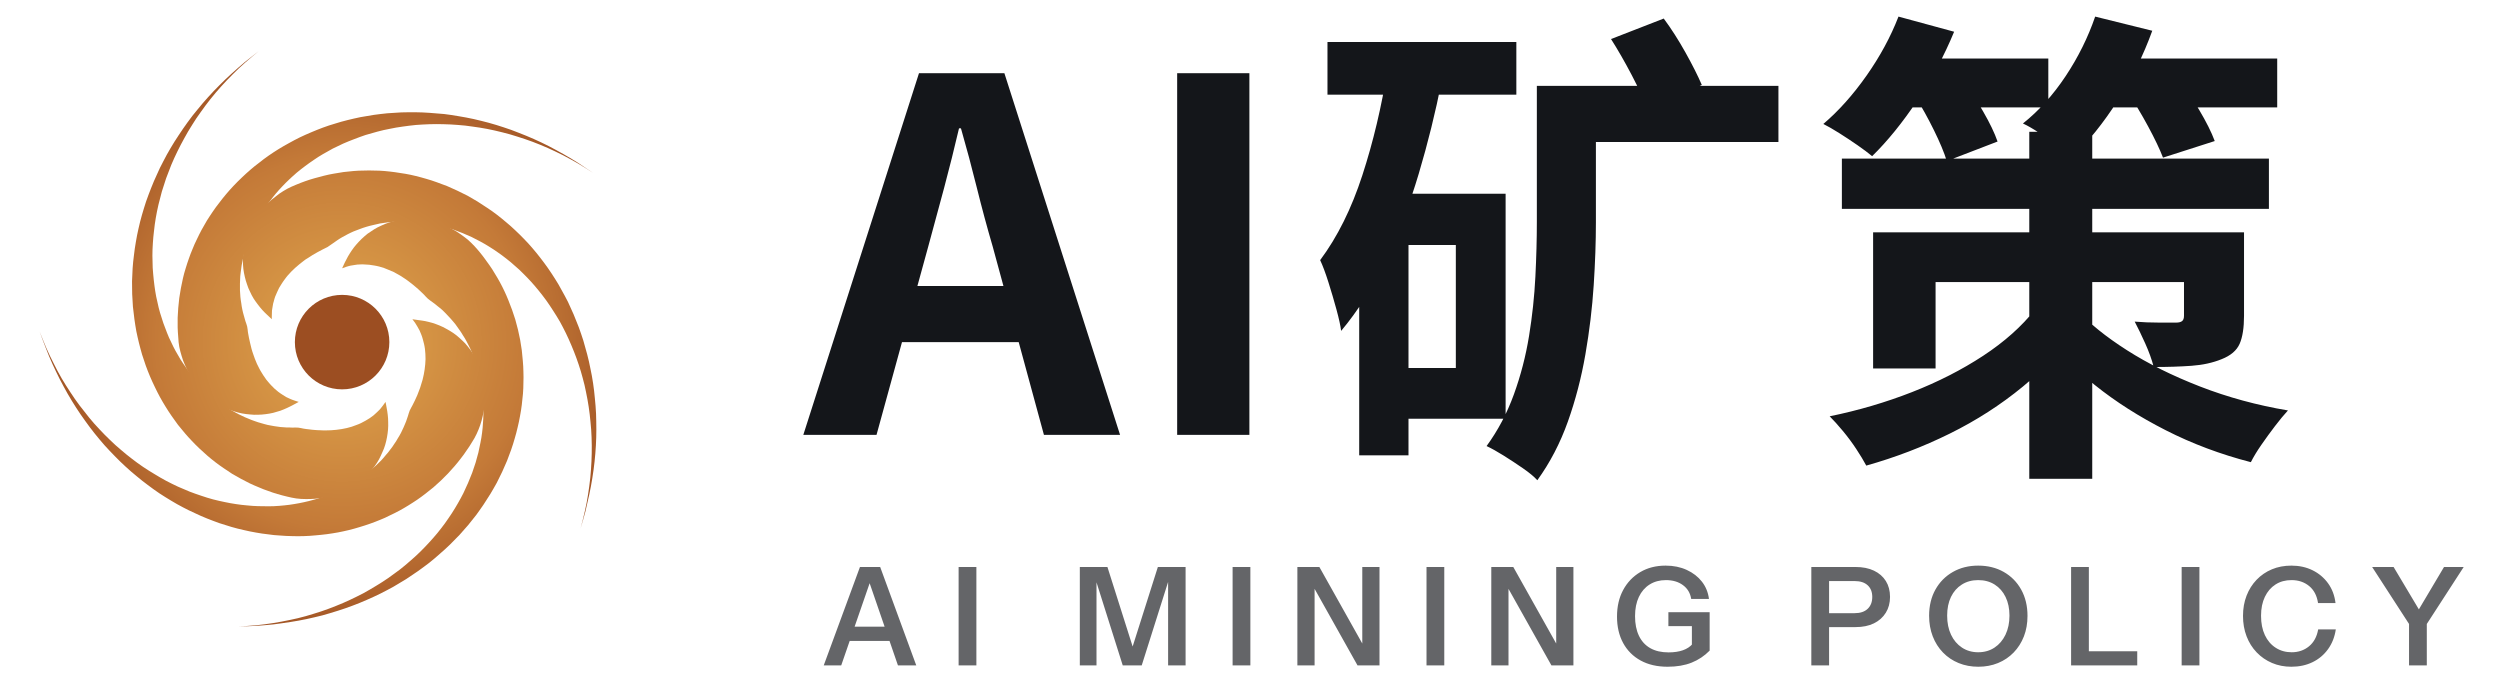
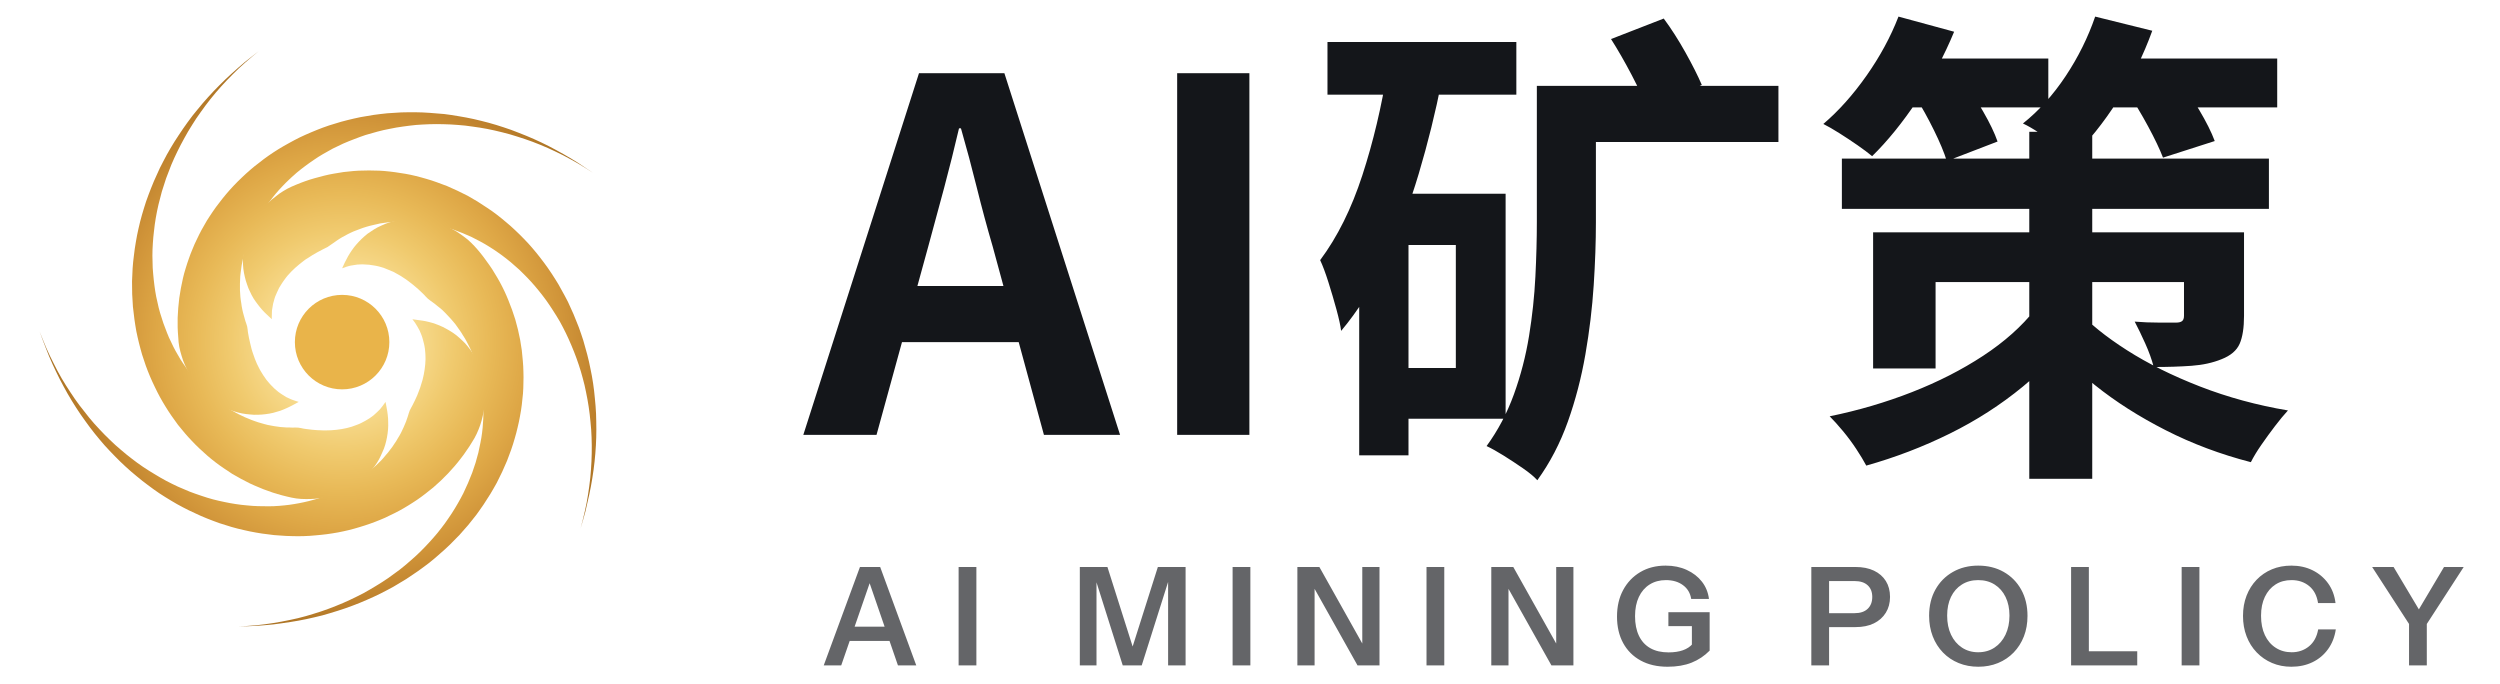
<svg xmlns="http://www.w3.org/2000/svg" viewBox="0 0 204.9 56">
  <defs>
    <radialGradient id="fm" gradientUnits="userSpaceOnUse" cx="24" cy="24" r="21">
-       <stop offset="0" stop-color="#E2A84E" />
-       <stop offset=".6" stop-color="#C47A38" />
-       <stop offset="1" stop-color="#9C4E22" />
+       <stop offset="0" stop-color="#FFF4D2" />
+       <stop offset="0.12" stop-color="#FCE8AE" />
+       <stop offset="0.24" stop-color="#F7DA8C" />
+       <stop offset="0.36" stop-color="#F0CA6E" />
+       <stop offset="0.48" stop-color="#E8B957" />
+       <stop offset="0.6" stop-color="#DEA746" />
+       <stop offset="0.72" stop-color="#D09439" />
+       <stop offset="0.84" stop-color="#BE812D" />
+       <stop offset="1" stop-color="#A06A1E" />
    </radialGradient>
  </defs>
  <g transform="translate(-1 -1) scale(1.21)">
    <path d="M24.00 19.00 C24.05 18.98 24.18 18.93 24.28 18.90 C24.38 18.87 24.47 18.84 24.57 18.82 C24.67 18.80 24.78 18.78 24.88 18.77 C24.98 18.75 25.09 18.74 25.19 18.74 C25.30 18.73 25.41 18.73 25.52 18.74 C25.62 18.74 25.73 18.75 25.84 18.76 C25.95 18.77 26.06 18.79 26.17 18.81 C26.28 18.83 26.40 18.85 26.51 18.88 C26.62 18.91 26.73 18.95 26.84 18.98 C26.95 19.02 27.05 19.06 27.16 19.11 C27.27 19.15 27.38 19.20 27.49 19.25 C27.59 19.31 27.70 19.36 27.80 19.42 C27.91 19.48 28.01 19.54 28.11 19.61 C28.21 19.68 28.32 19.74 28.42 19.82 C28.52 19.89 28.61 19.96 28.71 20.04 C28.81 20.12 28.90 20.19 29.00 20.28 C29.09 20.36 29.19 20.44 29.28 20.53 C29.37 20.62 29.46 20.70 29.55 20.79 C29.64 20.88 29.72 20.99 29.82 21.07 C29.92 21.16 30.03 21.22 30.13 21.30 C30.24 21.38 30.35 21.46 30.45 21.55 C30.56 21.63 30.66 21.72 30.77 21.81 C30.87 21.91 30.97 22.00 31.07 22.11 C31.17 22.21 31.27 22.32 31.37 22.43 C31.47 22.54 31.56 22.65 31.66 22.77 C31.75 22.89 31.84 23.02 31.93 23.15 C32.02 23.27 32.11 23.41 32.19 23.55 C32.28 23.68 32.36 23.82 32.44 23.97 C32.52 24.12 32.59 24.27 32.67 24.42 C32.74 24.58 32.81 24.73 32.87 24.90 C32.94 25.06 33.00 25.23 33.05 25.40 C33.11 25.57 33.16 25.74 33.21 25.92 C33.26 26.10 33.31 26.28 33.34 26.47 C33.38 26.65 33.42 26.84 33.45 27.03 C33.48 27.22 33.50 27.42 33.52 27.62 C33.54 27.82 33.56 28.02 33.56 28.23 C33.57 28.43 33.58 28.64 33.57 28.85 C33.57 29.06 33.56 29.27 33.54 29.49 C33.53 29.70 33.51 29.92 33.48 30.14 C33.45 30.36 33.42 30.58 33.37 30.81 C33.33 31.03 33.28 31.26 33.23 31.48 C33.17 31.71 33.11 31.94 33.04 32.17 C32.97 32.39 32.89 32.62 32.81 32.85 C32.72 33.08 32.63 33.31 32.53 33.54 C32.43 33.77 32.32 34.01 32.21 34.24 C32.09 34.47 31.97 34.70 31.84 34.92 C31.71 35.15 31.57 35.38 31.42 35.61 C31.27 35.83 31.12 36.06 30.96 36.28 C30.79 36.51 30.62 36.73 30.44 36.95 C30.26 37.17 30.07 37.38 29.87 37.60 C29.68 37.81 29.47 38.02 29.26 38.23 C29.05 38.44 28.82 38.64 28.59 38.84 C28.36 39.04 28.13 39.24 27.88 39.43 C27.63 39.62 27.38 39.80 27.11 39.99 C26.85 40.17 26.58 40.34 26.30 40.51 C26.02 40.68 25.73 40.85 25.44 41.01 C25.14 41.16 24.84 41.32 24.53 41.46 C24.22 41.61 23.90 41.74 23.58 41.87 C23.25 42.00 22.92 42.13 22.58 42.24 C22.24 42.35 21.89 42.46 21.54 42.56 C21.18 42.66 20.82 42.75 20.46 42.82 C20.09 42.90 19.71 42.97 19.33 43.03 C18.96 43.09 18.57 43.14 18.18 43.18 C17.79 43.22 17.19 43.25 16.99 43.26 L16.99 43.26 C17.19 43.26 17.79 43.24 18.18 43.22 C18.57 43.19 18.96 43.16 19.35 43.12 C19.73 43.07 20.11 43.02 20.48 42.96 C20.86 42.90 21.23 42.84 21.59 42.76 C21.95 42.68 22.31 42.60 22.66 42.51 C23.01 42.41 23.36 42.31 23.70 42.20 C24.04 42.09 24.38 41.98 24.71 41.85 C25.03 41.73 25.36 41.60 25.67 41.46 C25.99 41.32 26.30 41.18 26.60 41.03 C26.90 40.88 27.20 40.72 27.49 40.56 C27.78 40.39 28.06 40.22 28.34 40.05 C28.61 39.87 28.88 39.69 29.14 39.51 C29.41 39.32 29.66 39.13 29.91 38.94 C30.16 38.74 30.40 38.54 30.63 38.33 C30.87 38.13 31.09 37.92 31.31 37.71 C31.53 37.49 31.74 37.28 31.95 37.06 C32.15 36.84 32.35 36.61 32.54 36.39 C32.73 36.16 32.91 35.93 33.09 35.70 C33.26 35.46 33.43 35.23 33.59 34.99 C33.75 34.75 33.90 34.51 34.05 34.27 C34.20 34.03 34.33 33.78 34.47 33.54 C34.60 33.29 34.72 33.04 34.84 32.79 C34.95 32.54 35.06 32.29 35.17 32.04 C35.27 31.79 35.36 31.54 35.45 31.29 C35.54 31.03 35.62 30.78 35.69 30.53 C35.77 30.27 35.83 30.02 35.89 29.77 C35.95 29.51 36.01 29.26 36.05 29.01 C36.10 28.75 36.14 28.50 36.17 28.25 C36.20 28.00 36.23 27.74 36.25 27.49 C36.27 27.24 36.28 26.99 36.28 26.75 C36.29 26.50 36.29 26.25 36.28 26.01 C36.28 25.76 36.26 25.52 36.24 25.27 C36.22 25.03 36.20 24.79 36.17 24.55 C36.14 24.32 36.10 24.08 36.06 23.85 C36.01 23.61 35.96 23.38 35.91 23.15 C35.85 22.92 35.79 22.70 35.73 22.47 C35.66 22.25 35.59 22.03 35.51 21.81 C35.43 21.59 35.35 21.38 35.26 21.16 C35.18 20.95 35.08 20.74 34.99 20.54 C34.89 20.33 34.79 20.13 34.68 19.93 C34.57 19.73 34.46 19.54 34.34 19.35 C34.23 19.16 34.11 18.97 33.98 18.79 C33.85 18.60 33.72 18.43 33.59 18.25 C33.46 18.08 33.32 17.90 33.18 17.74 C33.03 17.57 32.89 17.41 32.73 17.26 C32.58 17.11 32.41 16.97 32.24 16.85 C32.07 16.72 31.89 16.60 31.72 16.49 C31.54 16.38 31.35 16.29 31.17 16.20 C30.98 16.11 30.79 16.03 30.60 15.96 C30.41 15.90 30.21 15.84 30.02 15.79 C29.83 15.75 29.63 15.71 29.43 15.69 C29.24 15.66 29.04 15.65 28.85 15.65 C28.65 15.64 28.46 15.65 28.27 15.67 C28.08 15.69 27.89 15.72 27.71 15.76 C27.52 15.80 27.34 15.85 27.17 15.90 C26.99 15.96 26.82 16.03 26.65 16.11 C26.48 16.18 26.32 16.27 26.17 16.36 C26.01 16.46 25.87 16.56 25.72 16.66 C25.58 16.77 25.45 16.89 25.32 17.01 C25.20 17.13 25.08 17.25 24.97 17.38 C24.86 17.51 24.75 17.64 24.66 17.78 C24.56 17.92 24.48 18.06 24.40 18.19 C24.32 18.33 24.25 18.48 24.18 18.61 C24.12 18.75 24.03 18.94 24.00 19.00 Z" fill="url(#fm)" />
    <path d="M28.76 22.45 C28.79 22.49 28.88 22.61 28.94 22.69 C28.99 22.77 29.05 22.86 29.10 22.95 C29.15 23.03 29.20 23.12 29.25 23.22 C29.29 23.31 29.33 23.41 29.37 23.51 C29.41 23.61 29.44 23.71 29.47 23.82 C29.50 23.92 29.53 24.03 29.55 24.13 C29.58 24.24 29.59 24.35 29.61 24.46 C29.62 24.57 29.63 24.69 29.64 24.80 C29.65 24.92 29.65 25.03 29.65 25.15 C29.65 25.26 29.64 25.38 29.63 25.50 C29.62 25.61 29.61 25.73 29.59 25.85 C29.57 25.97 29.55 26.08 29.53 26.20 C29.50 26.32 29.48 26.44 29.45 26.55 C29.42 26.67 29.38 26.79 29.34 26.91 C29.31 27.02 29.27 27.14 29.22 27.26 C29.18 27.37 29.13 27.49 29.09 27.60 C29.04 27.72 28.99 27.83 28.93 27.95 C28.88 28.06 28.82 28.18 28.76 28.29 C28.71 28.40 28.63 28.51 28.58 28.63 C28.53 28.75 28.50 28.87 28.46 29.00 C28.42 29.12 28.38 29.25 28.33 29.38 C28.28 29.50 28.23 29.63 28.17 29.76 C28.11 29.89 28.05 30.01 27.99 30.14 C27.92 30.27 27.85 30.40 27.77 30.52 C27.70 30.65 27.62 30.78 27.53 30.90 C27.45 31.03 27.36 31.16 27.26 31.28 C27.17 31.41 27.07 31.53 26.96 31.65 C26.86 31.78 26.75 31.90 26.64 32.02 C26.52 32.14 26.40 32.25 26.28 32.37 C26.15 32.49 26.02 32.60 25.89 32.71 C25.75 32.83 25.61 32.94 25.47 33.04 C25.33 33.15 25.18 33.25 25.02 33.35 C24.87 33.46 24.71 33.55 24.54 33.65 C24.38 33.74 24.21 33.84 24.04 33.92 C23.86 34.01 23.68 34.10 23.50 34.18 C23.32 34.26 23.13 34.33 22.94 34.40 C22.74 34.47 22.55 34.54 22.35 34.60 C22.14 34.66 21.94 34.72 21.73 34.77 C21.52 34.82 21.31 34.87 21.09 34.91 C20.87 34.95 20.65 34.99 20.42 35.02 C20.20 35.05 19.97 35.07 19.74 35.09 C19.50 35.11 19.27 35.12 19.03 35.12 C18.79 35.12 18.55 35.12 18.30 35.11 C18.06 35.10 17.81 35.09 17.56 35.06 C17.31 35.04 17.06 35.01 16.80 34.97 C16.55 34.93 16.29 34.89 16.03 34.83 C15.78 34.78 15.52 34.72 15.25 34.65 C14.99 34.58 14.73 34.50 14.47 34.41 C14.20 34.32 13.94 34.23 13.68 34.13 C13.41 34.02 13.15 33.91 12.88 33.79 C12.62 33.67 12.36 33.54 12.09 33.40 C11.83 33.26 11.57 33.11 11.31 32.95 C11.05 32.80 10.79 32.63 10.53 32.46 C10.27 32.28 10.01 32.10 9.76 31.90 C9.51 31.71 9.25 31.50 9.01 31.29 C8.76 31.08 8.51 30.86 8.27 30.62 C8.03 30.39 7.79 30.15 7.56 29.90 C7.32 29.65 7.09 29.39 6.87 29.12 C6.65 28.85 6.43 28.57 6.21 28.28 C6.00 28.00 5.79 27.70 5.59 27.39 C5.39 27.09 5.19 26.77 5.00 26.45 C4.81 26.12 4.63 25.79 4.46 25.44 C4.28 25.10 4.12 24.75 3.96 24.39 C3.80 24.03 3.59 23.47 3.51 23.28 L3.51 23.28 C3.58 23.47 3.78 24.04 3.93 24.40 C4.07 24.77 4.22 25.13 4.38 25.48 C4.54 25.83 4.71 26.18 4.88 26.52 C5.05 26.85 5.23 27.18 5.41 27.50 C5.60 27.83 5.79 28.14 5.99 28.45 C6.18 28.75 6.39 29.05 6.60 29.34 C6.80 29.63 7.02 29.91 7.24 30.19 C7.46 30.46 7.68 30.73 7.91 30.99 C8.14 31.24 8.37 31.49 8.61 31.73 C8.85 31.98 9.09 32.21 9.33 32.43 C9.58 32.66 9.83 32.88 10.08 33.08 C10.33 33.29 10.58 33.49 10.84 33.68 C11.10 33.88 11.36 34.06 11.62 34.24 C11.88 34.41 12.15 34.58 12.42 34.74 C12.68 34.90 12.95 35.05 13.22 35.19 C13.49 35.33 13.76 35.47 14.04 35.59 C14.31 35.72 14.58 35.84 14.86 35.95 C15.13 36.06 15.41 36.16 15.68 36.26 C15.96 36.35 16.24 36.44 16.51 36.52 C16.79 36.60 17.06 36.67 17.34 36.73 C17.62 36.80 17.89 36.85 18.17 36.90 C18.44 36.95 18.71 36.99 18.99 37.02 C19.26 37.06 19.53 37.09 19.80 37.10 C20.07 37.12 20.34 37.14 20.61 37.14 C20.88 37.15 21.14 37.15 21.41 37.14 C21.67 37.13 21.93 37.12 22.19 37.09 C22.45 37.07 22.71 37.04 22.96 37.01 C23.22 36.98 23.47 36.93 23.72 36.89 C23.97 36.84 24.22 36.79 24.46 36.73 C24.71 36.67 24.95 36.60 25.18 36.53 C25.42 36.46 25.66 36.38 25.89 36.30 C26.12 36.22 26.35 36.13 26.57 36.04 C26.80 35.95 27.02 35.85 27.23 35.74 C27.45 35.64 27.66 35.53 27.87 35.42 C28.08 35.30 28.29 35.19 28.49 35.06 C28.69 34.94 28.88 34.81 29.08 34.68 C29.27 34.55 29.46 34.41 29.64 34.27 C29.82 34.13 30.00 33.99 30.18 33.84 C30.35 33.69 30.52 33.54 30.69 33.38 C30.85 33.22 31.01 33.06 31.17 32.90 C31.32 32.74 31.47 32.57 31.62 32.40 C31.76 32.23 31.91 32.06 32.04 31.88 C32.18 31.70 32.31 31.53 32.43 31.34 C32.56 31.16 32.68 30.98 32.79 30.79 C32.91 30.60 33.02 30.42 33.11 30.22 C33.20 30.03 33.28 29.83 33.35 29.63 C33.42 29.42 33.48 29.22 33.52 29.02 C33.57 28.81 33.61 28.61 33.64 28.40 C33.66 28.20 33.68 28.00 33.68 27.79 C33.69 27.59 33.68 27.39 33.67 27.19 C33.65 26.99 33.62 26.79 33.59 26.60 C33.55 26.41 33.50 26.21 33.44 26.03 C33.39 25.84 33.32 25.66 33.24 25.49 C33.17 25.31 33.08 25.14 32.99 24.98 C32.89 24.82 32.79 24.66 32.68 24.51 C32.57 24.36 32.45 24.22 32.33 24.08 C32.20 23.95 32.07 23.82 31.93 23.70 C31.80 23.58 31.66 23.47 31.51 23.37 C31.36 23.27 31.21 23.18 31.06 23.10 C30.91 23.01 30.75 22.94 30.59 22.87 C30.44 22.81 30.28 22.75 30.12 22.70 C29.96 22.65 29.80 22.62 29.64 22.58 C29.49 22.55 29.33 22.53 29.18 22.51 C29.03 22.49 28.83 22.46 28.76 22.45 Z" fill="url(#fm)" />
    <path d="M26.94 28.05 C26.91 28.09 26.83 28.21 26.77 28.29 C26.71 28.37 26.65 28.45 26.58 28.53 C26.51 28.60 26.44 28.68 26.36 28.75 C26.29 28.82 26.21 28.89 26.13 28.96 C26.04 29.02 25.96 29.09 25.87 29.15 C25.78 29.21 25.68 29.27 25.59 29.32 C25.49 29.38 25.39 29.43 25.29 29.48 C25.19 29.53 25.09 29.57 24.98 29.61 C24.87 29.65 24.77 29.69 24.65 29.73 C24.54 29.76 24.43 29.79 24.32 29.82 C24.20 29.84 24.09 29.87 23.97 29.89 C23.85 29.91 23.73 29.93 23.61 29.94 C23.50 29.95 23.37 29.96 23.25 29.97 C23.13 29.98 23.01 29.98 22.89 29.98 C22.76 29.98 22.64 29.98 22.52 29.97 C22.39 29.97 22.27 29.96 22.14 29.95 C22.02 29.94 21.89 29.93 21.77 29.91 C21.64 29.90 21.52 29.88 21.39 29.86 C21.27 29.84 21.14 29.80 21.01 29.79 C20.88 29.78 20.76 29.79 20.62 29.79 C20.49 29.78 20.36 29.78 20.22 29.78 C20.09 29.77 19.95 29.76 19.81 29.75 C19.67 29.73 19.53 29.71 19.39 29.69 C19.25 29.67 19.11 29.64 18.96 29.61 C18.82 29.57 18.67 29.54 18.52 29.49 C18.38 29.45 18.23 29.41 18.08 29.35 C17.94 29.30 17.79 29.25 17.64 29.18 C17.49 29.12 17.34 29.06 17.19 28.98 C17.04 28.91 16.89 28.84 16.74 28.75 C16.59 28.67 16.44 28.58 16.30 28.49 C16.15 28.40 16.00 28.30 15.85 28.19 C15.71 28.09 15.56 27.98 15.42 27.86 C15.27 27.75 15.13 27.63 14.99 27.50 C14.85 27.37 14.71 27.24 14.57 27.10 C14.44 26.96 14.30 26.82 14.17 26.67 C14.04 26.52 13.91 26.36 13.78 26.20 C13.65 26.04 13.53 25.88 13.41 25.70 C13.28 25.53 13.17 25.35 13.05 25.17 C12.94 24.99 12.83 24.80 12.72 24.60 C12.62 24.41 12.51 24.21 12.42 24.00 C12.32 23.80 12.22 23.59 12.14 23.37 C12.05 23.15 11.97 22.93 11.89 22.71 C11.81 22.48 11.74 22.25 11.67 22.02 C11.60 21.78 11.54 21.54 11.49 21.29 C11.43 21.05 11.38 20.80 11.34 20.54 C11.30 20.29 11.27 20.03 11.24 19.77 C11.21 19.51 11.19 19.24 11.17 18.97 C11.16 18.70 11.15 18.43 11.15 18.15 C11.15 17.87 11.16 17.59 11.18 17.31 C11.20 17.03 11.22 16.74 11.26 16.45 C11.29 16.16 11.33 15.87 11.38 15.58 C11.43 15.29 11.49 14.99 11.56 14.69 C11.63 14.40 11.71 14.10 11.79 13.80 C11.88 13.50 11.98 13.20 12.08 12.90 C12.19 12.60 12.31 12.29 12.43 11.99 C12.56 11.69 12.69 11.39 12.84 11.09 C12.99 10.79 13.14 10.49 13.31 10.19 C13.47 9.89 13.65 9.59 13.84 9.29 C14.02 8.99 14.22 8.70 14.43 8.41 C14.64 8.12 14.85 7.82 15.08 7.54 C15.31 7.25 15.55 6.97 15.80 6.69 C16.05 6.41 16.32 6.13 16.59 5.86 C16.86 5.59 17.14 5.32 17.44 5.06 C17.73 4.80 18.20 4.42 18.35 4.29 L18.35 4.29 C18.19 4.42 17.72 4.78 17.41 5.03 C17.11 5.29 16.81 5.54 16.53 5.80 C16.24 6.06 15.97 6.32 15.70 6.59 C15.43 6.86 15.17 7.13 14.92 7.41 C14.67 7.68 14.44 7.96 14.21 8.24 C13.97 8.52 13.75 8.81 13.54 9.10 C13.33 9.39 13.13 9.68 12.94 9.97 C12.74 10.26 12.56 10.56 12.38 10.86 C12.21 11.15 12.04 11.45 11.89 11.75 C11.73 12.05 11.58 12.35 11.45 12.66 C11.31 12.96 11.18 13.26 11.06 13.57 C10.94 13.87 10.83 14.17 10.72 14.48 C10.62 14.78 10.53 15.09 10.44 15.39 C10.35 15.69 10.28 16.00 10.21 16.30 C10.14 16.60 10.08 16.91 10.03 17.21 C9.98 17.51 9.93 17.81 9.90 18.11 C9.86 18.41 9.83 18.70 9.81 19.00 C9.79 19.29 9.78 19.59 9.77 19.88 C9.77 20.17 9.77 20.46 9.78 20.75 C9.79 21.03 9.81 21.32 9.83 21.60 C9.86 21.88 9.89 22.16 9.93 22.44 C9.97 22.71 10.01 22.99 10.06 23.26 C10.12 23.53 10.17 23.79 10.24 24.06 C10.30 24.32 10.38 24.58 10.45 24.84 C10.53 25.09 10.61 25.34 10.70 25.59 C10.79 25.84 10.89 26.09 10.99 26.33 C11.09 26.57 11.20 26.80 11.31 27.03 C11.42 27.27 11.54 27.49 11.66 27.72 C11.78 27.94 11.91 28.16 12.04 28.37 C12.17 28.59 12.31 28.79 12.45 29.00 C12.59 29.20 12.73 29.40 12.88 29.60 C13.03 29.79 13.19 29.98 13.35 30.17 C13.50 30.35 13.67 30.53 13.83 30.70 C14.00 30.88 14.17 31.05 14.34 31.21 C14.51 31.37 14.69 31.53 14.87 31.69 C15.04 31.84 15.23 31.99 15.41 32.13 C15.60 32.27 15.78 32.41 15.98 32.54 C16.17 32.67 16.36 32.80 16.55 32.92 C16.75 33.03 16.95 33.15 17.15 33.26 C17.35 33.37 17.55 33.47 17.75 33.57 C17.95 33.66 18.16 33.76 18.37 33.84 C18.57 33.93 18.78 34.01 18.99 34.08 C19.20 34.16 19.41 34.23 19.62 34.29 C19.83 34.35 20.04 34.41 20.26 34.46 C20.47 34.51 20.68 34.56 20.90 34.59 C21.11 34.62 21.33 34.63 21.54 34.63 C21.75 34.63 21.96 34.63 22.17 34.61 C22.38 34.59 22.59 34.56 22.79 34.53 C22.99 34.49 23.19 34.44 23.39 34.38 C23.58 34.32 23.77 34.26 23.95 34.18 C24.14 34.10 24.32 34.01 24.49 33.92 C24.66 33.82 24.83 33.72 24.99 33.61 C25.15 33.50 25.30 33.38 25.44 33.25 C25.58 33.12 25.72 32.99 25.85 32.85 C25.97 32.71 26.09 32.56 26.20 32.41 C26.31 32.26 26.41 32.10 26.50 31.94 C26.58 31.78 26.66 31.62 26.73 31.45 C26.81 31.29 26.87 31.12 26.92 30.95 C26.97 30.78 27.01 30.61 27.04 30.44 C27.07 30.26 27.10 30.09 27.11 29.92 C27.12 29.75 27.13 29.58 27.12 29.42 C27.12 29.25 27.11 29.09 27.09 28.93 C27.07 28.77 27.05 28.61 27.02 28.47 C27.00 28.32 26.95 28.12 26.94 28.05 Z" fill="url(#fm)" />
    <path d="M21.06 28.05 C21.01 28.03 20.87 27.99 20.78 27.96 C20.68 27.93 20.59 27.89 20.49 27.85 C20.40 27.81 20.31 27.77 20.21 27.72 C20.12 27.67 20.03 27.61 19.94 27.55 C19.85 27.50 19.77 27.43 19.68 27.37 C19.59 27.30 19.51 27.23 19.43 27.16 C19.35 27.08 19.27 27.00 19.19 26.92 C19.11 26.84 19.04 26.75 18.97 26.67 C18.89 26.58 18.82 26.49 18.76 26.39 C18.69 26.30 18.63 26.20 18.57 26.10 C18.50 26.00 18.45 25.90 18.39 25.79 C18.34 25.69 18.28 25.58 18.23 25.47 C18.18 25.36 18.14 25.25 18.09 25.13 C18.05 25.02 18.01 24.91 17.97 24.79 C17.93 24.67 17.89 24.56 17.86 24.44 C17.83 24.32 17.80 24.20 17.77 24.07 C17.74 23.95 17.71 23.83 17.69 23.71 C17.66 23.58 17.64 23.46 17.62 23.33 C17.60 23.20 17.60 23.07 17.57 22.95 C17.54 22.82 17.49 22.70 17.45 22.58 C17.42 22.45 17.37 22.32 17.34 22.19 C17.30 22.06 17.27 21.93 17.24 21.79 C17.21 21.66 17.19 21.52 17.17 21.37 C17.14 21.23 17.13 21.09 17.11 20.94 C17.10 20.79 17.09 20.64 17.08 20.49 C17.08 20.34 17.08 20.18 17.08 20.03 C17.08 19.87 17.09 19.71 17.10 19.55 C17.12 19.39 17.13 19.23 17.16 19.06 C17.18 18.90 17.20 18.73 17.24 18.57 C17.27 18.40 17.31 18.23 17.35 18.06 C17.39 17.89 17.44 17.72 17.50 17.55 C17.55 17.38 17.61 17.20 17.68 17.03 C17.74 16.86 17.81 16.69 17.89 16.51 C17.97 16.34 18.05 16.17 18.14 15.99 C18.23 15.82 18.32 15.65 18.42 15.47 C18.52 15.30 18.63 15.13 18.75 14.96 C18.86 14.79 18.98 14.62 19.11 14.45 C19.23 14.28 19.37 14.11 19.50 13.95 C19.64 13.78 19.79 13.62 19.94 13.46 C20.09 13.30 20.25 13.14 20.42 12.98 C20.58 12.83 20.75 12.67 20.93 12.52 C21.11 12.37 21.30 12.22 21.49 12.08 C21.68 11.94 21.87 11.80 22.08 11.66 C22.28 11.52 22.49 11.39 22.71 11.26 C22.92 11.14 23.15 11.01 23.37 10.89 C23.60 10.78 23.84 10.66 24.08 10.55 C24.32 10.45 24.57 10.34 24.82 10.25 C25.07 10.15 25.33 10.06 25.59 9.97 C25.86 9.89 26.13 9.81 26.40 9.74 C26.67 9.67 26.95 9.60 27.24 9.55 C27.52 9.49 27.81 9.44 28.11 9.40 C28.40 9.36 28.70 9.32 29.01 9.29 C29.31 9.27 29.62 9.25 29.93 9.24 C30.24 9.23 30.56 9.23 30.88 9.24 C31.20 9.25 31.52 9.26 31.84 9.29 C32.17 9.31 32.50 9.35 32.83 9.40 C33.16 9.44 33.50 9.50 33.83 9.56 C34.17 9.63 34.51 9.70 34.85 9.79 C35.19 9.87 35.53 9.97 35.87 10.08 C36.21 10.19 36.56 10.30 36.90 10.43 C37.24 10.56 37.59 10.70 37.93 10.85 C38.28 11.01 38.62 11.17 38.96 11.34 C39.30 11.52 39.65 11.71 39.98 11.90 C40.32 12.10 40.83 12.43 41.00 12.54 L41.00 12.54 C40.83 12.43 40.33 12.09 40.00 11.87 C39.67 11.66 39.34 11.46 39.00 11.27 C38.67 11.08 38.33 10.90 37.99 10.72 C37.65 10.55 37.32 10.39 36.98 10.24 C36.64 10.09 36.30 9.95 35.96 9.82 C35.62 9.68 35.28 9.56 34.94 9.45 C34.60 9.34 34.26 9.23 33.92 9.14 C33.59 9.05 33.25 8.97 32.91 8.89 C32.57 8.82 32.24 8.75 31.91 8.70 C31.57 8.64 31.24 8.59 30.91 8.55 C30.58 8.52 30.25 8.49 29.92 8.47 C29.60 8.45 29.27 8.43 28.95 8.43 C28.63 8.43 28.31 8.43 28.00 8.44 C27.68 8.46 27.37 8.48 27.06 8.50 C26.75 8.53 26.44 8.57 26.14 8.61 C25.84 8.66 25.54 8.71 25.25 8.76 C24.95 8.82 24.66 8.89 24.37 8.96 C24.08 9.03 23.80 9.11 23.52 9.20 C23.24 9.28 22.97 9.37 22.70 9.47 C22.43 9.57 22.16 9.68 21.90 9.79 C21.64 9.90 21.39 10.01 21.14 10.13 C20.89 10.26 20.64 10.38 20.40 10.52 C20.16 10.65 19.92 10.79 19.69 10.93 C19.46 11.07 19.24 11.22 19.02 11.37 C18.80 11.53 18.58 11.68 18.38 11.85 C18.17 12.01 17.96 12.17 17.77 12.34 C17.57 12.51 17.38 12.69 17.19 12.87 C17.01 13.04 16.83 13.22 16.65 13.41 C16.48 13.59 16.31 13.78 16.15 13.97 C15.98 14.17 15.83 14.36 15.68 14.56 C15.53 14.75 15.38 14.95 15.24 15.16 C15.10 15.36 14.97 15.57 14.84 15.77 C14.72 15.98 14.60 16.19 14.48 16.40 C14.37 16.61 14.26 16.82 14.16 17.04 C14.05 17.25 13.96 17.47 13.87 17.69 C13.78 17.91 13.69 18.12 13.62 18.34 C13.54 18.56 13.47 18.78 13.40 19.01 C13.33 19.23 13.27 19.45 13.22 19.67 C13.17 19.90 13.12 20.12 13.08 20.34 C13.04 20.57 13.00 20.79 12.97 21.01 C12.94 21.24 12.92 21.46 12.90 21.68 C12.88 21.91 12.87 22.13 12.86 22.35 C12.86 22.57 12.86 22.79 12.86 23.01 C12.87 23.23 12.88 23.46 12.90 23.67 C12.91 23.89 12.93 24.11 12.97 24.32 C13.01 24.53 13.07 24.74 13.13 24.94 C13.19 25.15 13.26 25.35 13.35 25.54 C13.43 25.73 13.52 25.92 13.62 26.10 C13.71 26.28 13.82 26.46 13.94 26.62 C14.05 26.79 14.18 26.95 14.31 27.10 C14.44 27.25 14.57 27.40 14.72 27.53 C14.86 27.67 15.01 27.79 15.17 27.91 C15.32 28.02 15.48 28.13 15.65 28.23 C15.81 28.33 15.98 28.41 16.16 28.49 C16.33 28.57 16.50 28.63 16.68 28.69 C16.86 28.75 17.04 28.79 17.22 28.83 C17.40 28.86 17.58 28.89 17.76 28.90 C17.94 28.92 18.12 28.93 18.29 28.92 C18.47 28.92 18.65 28.90 18.82 28.88 C18.99 28.86 19.16 28.83 19.33 28.79 C19.49 28.75 19.66 28.70 19.81 28.65 C19.97 28.59 20.12 28.53 20.27 28.46 C20.41 28.40 20.55 28.32 20.69 28.25 C20.82 28.18 21.00 28.08 21.06 28.05 Z" fill="url(#fm)" />
    <path d="M19.24 22.45 C19.24 22.41 19.23 22.26 19.24 22.16 C19.24 22.06 19.24 21.96 19.25 21.85 C19.26 21.75 19.28 21.65 19.30 21.55 C19.31 21.44 19.34 21.34 19.37 21.24 C19.39 21.14 19.43 21.03 19.46 20.93 C19.50 20.83 19.54 20.73 19.59 20.63 C19.63 20.53 19.68 20.43 19.73 20.33 C19.79 20.23 19.85 20.13 19.91 20.04 C19.97 19.94 20.04 19.85 20.11 19.75 C20.17 19.66 20.25 19.57 20.32 19.48 C20.40 19.39 20.48 19.30 20.56 19.22 C20.65 19.13 20.73 19.05 20.82 18.97 C20.91 18.89 21.00 18.81 21.10 18.73 C21.19 18.66 21.29 18.58 21.38 18.51 C21.48 18.43 21.58 18.36 21.69 18.30 C21.79 18.23 21.90 18.16 22.00 18.10 C22.11 18.03 22.22 17.97 22.33 17.91 C22.44 17.85 22.55 17.79 22.67 17.73 C22.78 17.67 22.90 17.62 23.01 17.56 C23.12 17.49 23.22 17.41 23.33 17.34 C23.44 17.26 23.55 17.18 23.66 17.11 C23.77 17.03 23.89 16.96 24.01 16.89 C24.13 16.82 24.26 16.75 24.38 16.69 C24.51 16.62 24.65 16.56 24.78 16.50 C24.92 16.44 25.06 16.39 25.20 16.34 C25.34 16.28 25.49 16.24 25.64 16.19 C25.79 16.15 25.94 16.10 26.10 16.07 C26.26 16.03 26.42 15.99 26.58 15.96 C26.74 15.94 26.91 15.91 27.08 15.89 C27.25 15.87 27.42 15.85 27.59 15.84 C27.77 15.83 27.95 15.82 28.13 15.82 C28.31 15.82 28.49 15.82 28.67 15.83 C28.86 15.84 29.04 15.85 29.23 15.87 C29.42 15.89 29.61 15.92 29.80 15.95 C30.00 15.98 30.19 16.02 30.39 16.06 C30.58 16.10 30.78 16.15 30.97 16.21 C31.17 16.26 31.37 16.33 31.57 16.39 C31.77 16.46 31.97 16.54 32.17 16.62 C32.37 16.70 32.57 16.79 32.77 16.88 C32.97 16.98 33.17 17.08 33.37 17.19 C33.57 17.30 33.77 17.41 33.97 17.54 C34.17 17.66 34.36 17.79 34.56 17.93 C34.75 18.06 34.95 18.21 35.14 18.36 C35.33 18.51 35.53 18.67 35.71 18.84 C35.90 19.00 36.09 19.17 36.27 19.36 C36.45 19.54 36.63 19.72 36.81 19.92 C36.99 20.12 37.16 20.32 37.33 20.53 C37.50 20.74 37.67 20.96 37.83 21.18 C37.99 21.41 38.15 21.64 38.30 21.88 C38.46 22.12 38.60 22.36 38.75 22.61 C38.89 22.87 39.03 23.13 39.16 23.40 C39.29 23.66 39.41 23.94 39.53 24.22 C39.65 24.50 39.76 24.78 39.87 25.08 C39.98 25.37 40.07 25.67 40.17 25.98 C40.26 26.28 40.34 26.60 40.42 26.91 C40.49 27.23 40.56 27.56 40.62 27.89 C40.68 28.22 40.73 28.55 40.77 28.89 C40.81 29.23 40.84 29.58 40.87 29.93 C40.89 30.28 40.91 30.63 40.91 30.99 C40.91 31.35 40.91 31.71 40.89 32.08 C40.87 32.44 40.85 32.81 40.81 33.19 C40.77 33.56 40.72 33.94 40.66 34.32 C40.60 34.70 40.53 35.08 40.44 35.46 C40.36 35.85 40.20 36.43 40.15 36.62 L40.15 36.62 C40.21 36.43 40.38 35.85 40.48 35.47 C40.57 35.09 40.66 34.71 40.74 34.33 C40.82 33.95 40.89 33.58 40.95 33.20 C41.01 32.83 41.06 32.46 41.10 32.09 C41.14 31.72 41.17 31.35 41.19 30.99 C41.21 30.63 41.22 30.27 41.22 29.91 C41.22 29.55 41.21 29.20 41.20 28.85 C41.18 28.50 41.16 28.15 41.12 27.81 C41.09 27.46 41.05 27.12 41.00 26.79 C40.95 26.45 40.89 26.12 40.82 25.80 C40.76 25.47 40.68 25.15 40.60 24.83 C40.52 24.52 40.43 24.21 40.34 23.90 C40.24 23.59 40.14 23.29 40.03 22.99 C39.92 22.70 39.80 22.41 39.68 22.12 C39.56 21.84 39.43 21.56 39.30 21.28 C39.16 21.01 39.02 20.74 38.87 20.48 C38.73 20.21 38.58 19.96 38.42 19.71 C38.26 19.46 38.10 19.21 37.93 18.97 C37.76 18.73 37.59 18.50 37.41 18.27 C37.24 18.05 37.06 17.83 36.87 17.61 C36.69 17.40 36.50 17.19 36.30 16.99 C36.11 16.79 35.91 16.60 35.71 16.41 C35.51 16.22 35.31 16.04 35.10 15.87 C34.89 15.69 34.68 15.52 34.47 15.36 C34.26 15.20 34.04 15.04 33.82 14.90 C33.60 14.75 33.38 14.61 33.16 14.47 C32.94 14.34 32.71 14.21 32.49 14.08 C32.26 13.96 32.03 13.85 31.80 13.74 C31.57 13.63 31.34 13.53 31.11 13.43 C30.88 13.34 30.64 13.25 30.41 13.17 C30.17 13.08 29.94 13.01 29.70 12.94 C29.47 12.87 29.23 12.81 29.00 12.75 C28.76 12.69 28.52 12.64 28.29 12.60 C28.05 12.56 27.81 12.52 27.58 12.49 C27.34 12.46 27.11 12.43 26.87 12.41 C26.64 12.39 26.40 12.38 26.17 12.38 C25.94 12.37 25.70 12.37 25.47 12.38 C25.24 12.38 25.01 12.39 24.78 12.41 C24.56 12.43 24.33 12.45 24.10 12.48 C23.88 12.51 23.65 12.55 23.43 12.59 C23.21 12.63 22.99 12.67 22.77 12.73 C22.56 12.78 22.34 12.84 22.13 12.90 C21.91 12.96 21.70 13.03 21.50 13.10 C21.29 13.18 21.08 13.25 20.88 13.34 C20.68 13.42 20.48 13.51 20.29 13.61 C20.10 13.71 19.92 13.83 19.74 13.95 C19.57 14.08 19.40 14.21 19.24 14.34 C19.09 14.48 18.93 14.62 18.79 14.77 C18.65 14.92 18.52 15.08 18.40 15.24 C18.27 15.40 18.16 15.57 18.05 15.74 C17.95 15.91 17.86 16.09 17.77 16.26 C17.69 16.44 17.62 16.62 17.55 16.81 C17.49 16.99 17.44 17.18 17.40 17.36 C17.36 17.55 17.33 17.74 17.31 17.93 C17.29 18.11 17.28 18.30 17.28 18.49 C17.28 18.67 17.29 18.86 17.31 19.04 C17.33 19.22 17.37 19.40 17.41 19.58 C17.45 19.75 17.50 19.93 17.56 20.09 C17.61 20.26 17.68 20.42 17.76 20.58 C17.83 20.74 17.91 20.89 18.00 21.04 C18.09 21.18 18.19 21.32 18.29 21.45 C18.39 21.58 18.49 21.71 18.60 21.83 C18.71 21.95 18.82 22.06 18.93 22.16 C19.04 22.27 19.19 22.41 19.24 22.45 Z" fill="url(#fm)" />
-     <circle cx="24" cy="24" r="3.2" fill="#9C4E22" />
+     <circle cx="24" cy="24" r="3.2" fill="#E9B44A" />
  </g>
  <path transform="translate(66 -10.76)" fill="#14161A" d="M-0.16 46.4 9.32 16.76H16.32L25.8 46.4H19.56L15.36 30.96Q14.68 28.64 14.06 26.14Q13.44 23.64 12.76 21.28H12.6Q12.04 23.68 11.38 26.16Q10.72 28.64 10.08 30.96L5.84 46.4ZM5.72 38.8V34.2H19.8V38.8ZM30.48 46.4V16.76H36.4V46.4ZM62.08 17.8H79.76V22.4H62.08ZM59.96 17.8H64.8V29Q64.8 31.36 64.62 34.14Q64.44 36.92 63.94 39.8Q63.44 42.68 62.5 45.32Q61.56 47.96 60.0 50.12Q59.6 49.68 58.82 49.14Q58.04 48.6 57.24 48.1Q56.44 47.6 55.84 47.32Q57.24 45.4 58.08 43.08Q58.92 40.76 59.32 38.3Q59.72 35.84 59.84 33.44Q59.96 31.04 59.96 28.96ZM66.04 13.96 70.36 12.28Q71.28 13.52 72.14 15.06Q73.0 16.6 73.48 17.72L69.0 19.72Q68.6 18.56 67.74 16.92Q66.88 15.28 66.04 13.96ZM42.8 14.2H58.28V18.52H42.8ZM47.8 26.64H57.4V45.08H47.8V40.92H53.32V30.84H47.8ZM47.72 16.44 52.16 17.4Q51.4 21.24 50.28 25.0Q49.16 28.76 47.58 32.08Q46.0 35.4 43.92 37.88Q43.84 37.24 43.54 36.14Q43.24 35.04 42.88 33.9Q42.52 32.76 42.2 32.08Q44.32 29.24 45.66 25.12Q47.0 21 47.72 16.44ZM45.4 26.64H49.44V48.08H45.4ZM84.96 23.76H119.96V27.88H84.96ZM100.32 21.56H105.48V50.0H100.32ZM87.52 29.8H115.52V33.88H92.64V40.96H87.52ZM113.0 29.8H117.92V36.64Q117.92 38.12 117.56 38.94Q117.2 39.76 116.08 40.2Q115.0 40.64 113.62 40.74Q112.24 40.84 110.52 40.84Q110.28 39.92 109.82 38.9Q109.36 37.88 108.96 37.12Q109.92 37.2 110.96 37.2Q112.0 37.2 112.36 37.2Q112.68 37.2 112.84 37.08Q113.0 36.96 113.0 36.64ZM100.8 36.12 104.4 37.48Q102.52 40.2 99.8 42.44Q97.08 44.68 93.8 46.3Q90.52 47.92 86.96 48.92Q86.64 48.32 86.14 47.56Q85.64 46.8 85.04 46.08Q84.44 45.36 83.96 44.88Q87.48 44.16 90.7 42.9Q93.92 41.64 96.54 39.92Q99.16 38.2 100.8 36.12ZM104.24 36.16Q105.72 37.8 108.32 39.46Q110.92 41.12 114.32 42.44Q117.72 43.76 121.52 44.4Q121.04 44.92 120.46 45.68Q119.88 46.44 119.34 47.22Q118.8 48.0 118.48 48.64Q114.76 47.68 111.5 46.02Q108.24 44.36 105.72 42.34Q103.2 40.32 101.72 38.4ZM89.4 15.56H101.88V19.56H89.4ZM105.44 15.56H120.64V19.56H105.44ZM89.6 12.12 94.16 13.36Q92.96 16.28 91.14 19.0Q89.32 21.72 87.44 23.56Q86.96 23.16 86.24 22.66Q85.52 22.16 84.76 21.68Q84.0 21.2 83.44 20.92Q85.32 19.32 86.98 16.96Q88.64 14.6 89.6 12.12ZM105.72 12.12 110.4 13.28Q109.32 16.28 107.56 19.02Q105.8 21.76 103.88 23.6Q103.44 23.2 102.7 22.7Q101.96 22.2 101.18 21.68Q100.4 21.16 99.8 20.88Q101.76 19.32 103.3 17Q104.84 14.68 105.72 12.12ZM91.0 18.72 94.92 17.32Q95.72 18.48 96.54 19.9Q97.36 21.32 97.72 22.36L93.56 23.96Q93.24 22.92 92.5 21.42Q91.76 19.92 91.0 18.72ZM108.4 18.36 112.44 17.12Q113.36 18.28 114.24 19.76Q115.12 21.24 115.52 22.32L111.28 23.68Q110.88 22.64 110.06 21.12Q109.24 19.6 108.4 18.36Z" />
  <path transform="translate(67.2 43.67)" fill="#14161A" fill-opacity=".66" d="M0.314 10.864 3.282 2.8H4.536L1.747 10.864ZM6.395 10.864 3.618 2.8H4.939L7.896 10.864ZM1.848 7.694H6.261V8.859H1.848ZM11.368 10.864V2.8H12.824V10.864ZM21.302 10.864V2.8H23.565L26.029 10.573H25.234L27.698 2.8H29.971V10.864H28.538V3.282H28.773L26.376 10.864H24.819L22.445 3.349H22.669V10.864ZM33.824 10.864V2.8H35.28V10.864ZM39.133 10.864V2.8H40.936L44.867 9.811L44.453 9.912V2.8H45.864V10.864H44.061L40.13 3.853L40.544 3.752V10.864ZM49.717 10.864V2.8H51.173V10.864ZM55.026 10.864V2.8H56.829L60.76 9.811L60.346 9.912V2.8H61.757V10.864H59.954L56.022 3.853L56.437 3.752V10.864ZM69.474 10.976Q68.197 10.976 67.267 10.466Q66.338 9.957 65.834 9.033Q65.33 8.109 65.33 6.866Q65.33 5.622 65.834 4.687Q66.338 3.752 67.234 3.22Q68.13 2.688 69.317 2.688Q70.28 2.688 71.047 3.041Q71.814 3.394 72.29 4.004Q72.766 4.614 72.867 5.421H71.411Q71.299 4.704 70.739 4.29Q70.179 3.875 69.339 3.875Q68.578 3.875 68.006 4.234Q67.435 4.592 67.122 5.253Q66.808 5.914 66.808 6.832Q66.808 7.773 67.127 8.439Q67.446 9.106 68.057 9.453Q68.667 9.8 69.552 9.8Q70.235 9.8 70.728 9.626Q71.221 9.453 71.523 9.106L72.923 9.654Q72.285 10.304 71.445 10.64Q70.605 10.976 69.474 10.976ZM71.467 9.654V7.302L71.814 7.65H69.541V6.507H72.923V9.654ZM81.256 10.864V2.8H84.874Q85.758 2.8 86.391 3.102Q87.024 3.405 87.366 3.954Q87.707 4.502 87.707 5.253Q87.707 5.992 87.36 6.552Q87.013 7.112 86.386 7.42Q85.758 7.728 84.874 7.728H82.387V6.586H84.806Q85.501 6.586 85.876 6.227Q86.251 5.869 86.251 5.253Q86.251 4.648 85.876 4.301Q85.501 3.954 84.806 3.954H82.712V10.864ZM94.942 10.976Q94.069 10.976 93.33 10.674Q92.59 10.371 92.047 9.811Q91.504 9.251 91.207 8.484Q90.91 7.717 90.91 6.798Q90.91 5.578 91.426 4.654Q91.941 3.73 92.854 3.209Q93.766 2.688 94.931 2.688Q96.118 2.688 97.031 3.209Q97.944 3.73 98.459 4.659Q98.974 5.589 98.974 6.81Q98.974 7.728 98.678 8.49Q98.381 9.251 97.838 9.811Q97.294 10.371 96.555 10.674Q95.816 10.976 94.942 10.976ZM94.931 9.789Q95.693 9.789 96.27 9.408Q96.846 9.027 97.171 8.35Q97.496 7.672 97.496 6.787Q97.496 5.914 97.177 5.258Q96.858 4.603 96.281 4.239Q95.704 3.875 94.931 3.875Q94.17 3.875 93.593 4.239Q93.016 4.603 92.702 5.253Q92.389 5.902 92.389 6.787Q92.389 7.683 92.708 8.355Q93.027 9.027 93.604 9.408Q94.181 9.789 94.931 9.789ZM102.547 10.864V2.8H104.003V10.864ZM103.242 10.864V9.71H107.968V10.864ZM111.608 10.864V2.8H113.064V10.864ZM120.602 10.976Q119.739 10.976 119.017 10.668Q118.294 10.36 117.757 9.8Q117.219 9.24 116.928 8.478Q116.637 7.717 116.637 6.81Q116.637 5.902 116.928 5.152Q117.219 4.402 117.751 3.847Q118.283 3.293 119.006 2.99Q119.728 2.688 120.602 2.688Q121.565 2.688 122.338 3.069Q123.11 3.45 123.609 4.138Q124.107 4.827 124.219 5.757H122.786Q122.651 4.85 122.058 4.362Q121.464 3.875 120.613 3.875Q119.862 3.875 119.302 4.234Q118.742 4.592 118.429 5.247Q118.115 5.902 118.115 6.798Q118.115 7.717 118.429 8.383Q118.742 9.05 119.314 9.419Q119.885 9.789 120.624 9.789Q121.453 9.789 122.046 9.302Q122.64 8.814 122.797 7.918H124.242Q124.107 8.837 123.609 9.531Q123.11 10.226 122.338 10.601Q121.565 10.976 120.602 10.976ZM130.245 10.864V7.47L127.221 2.8H128.979L131.443 6.933H130.659L133.112 2.8H134.725L131.701 7.47V10.864Z" />
</svg>
